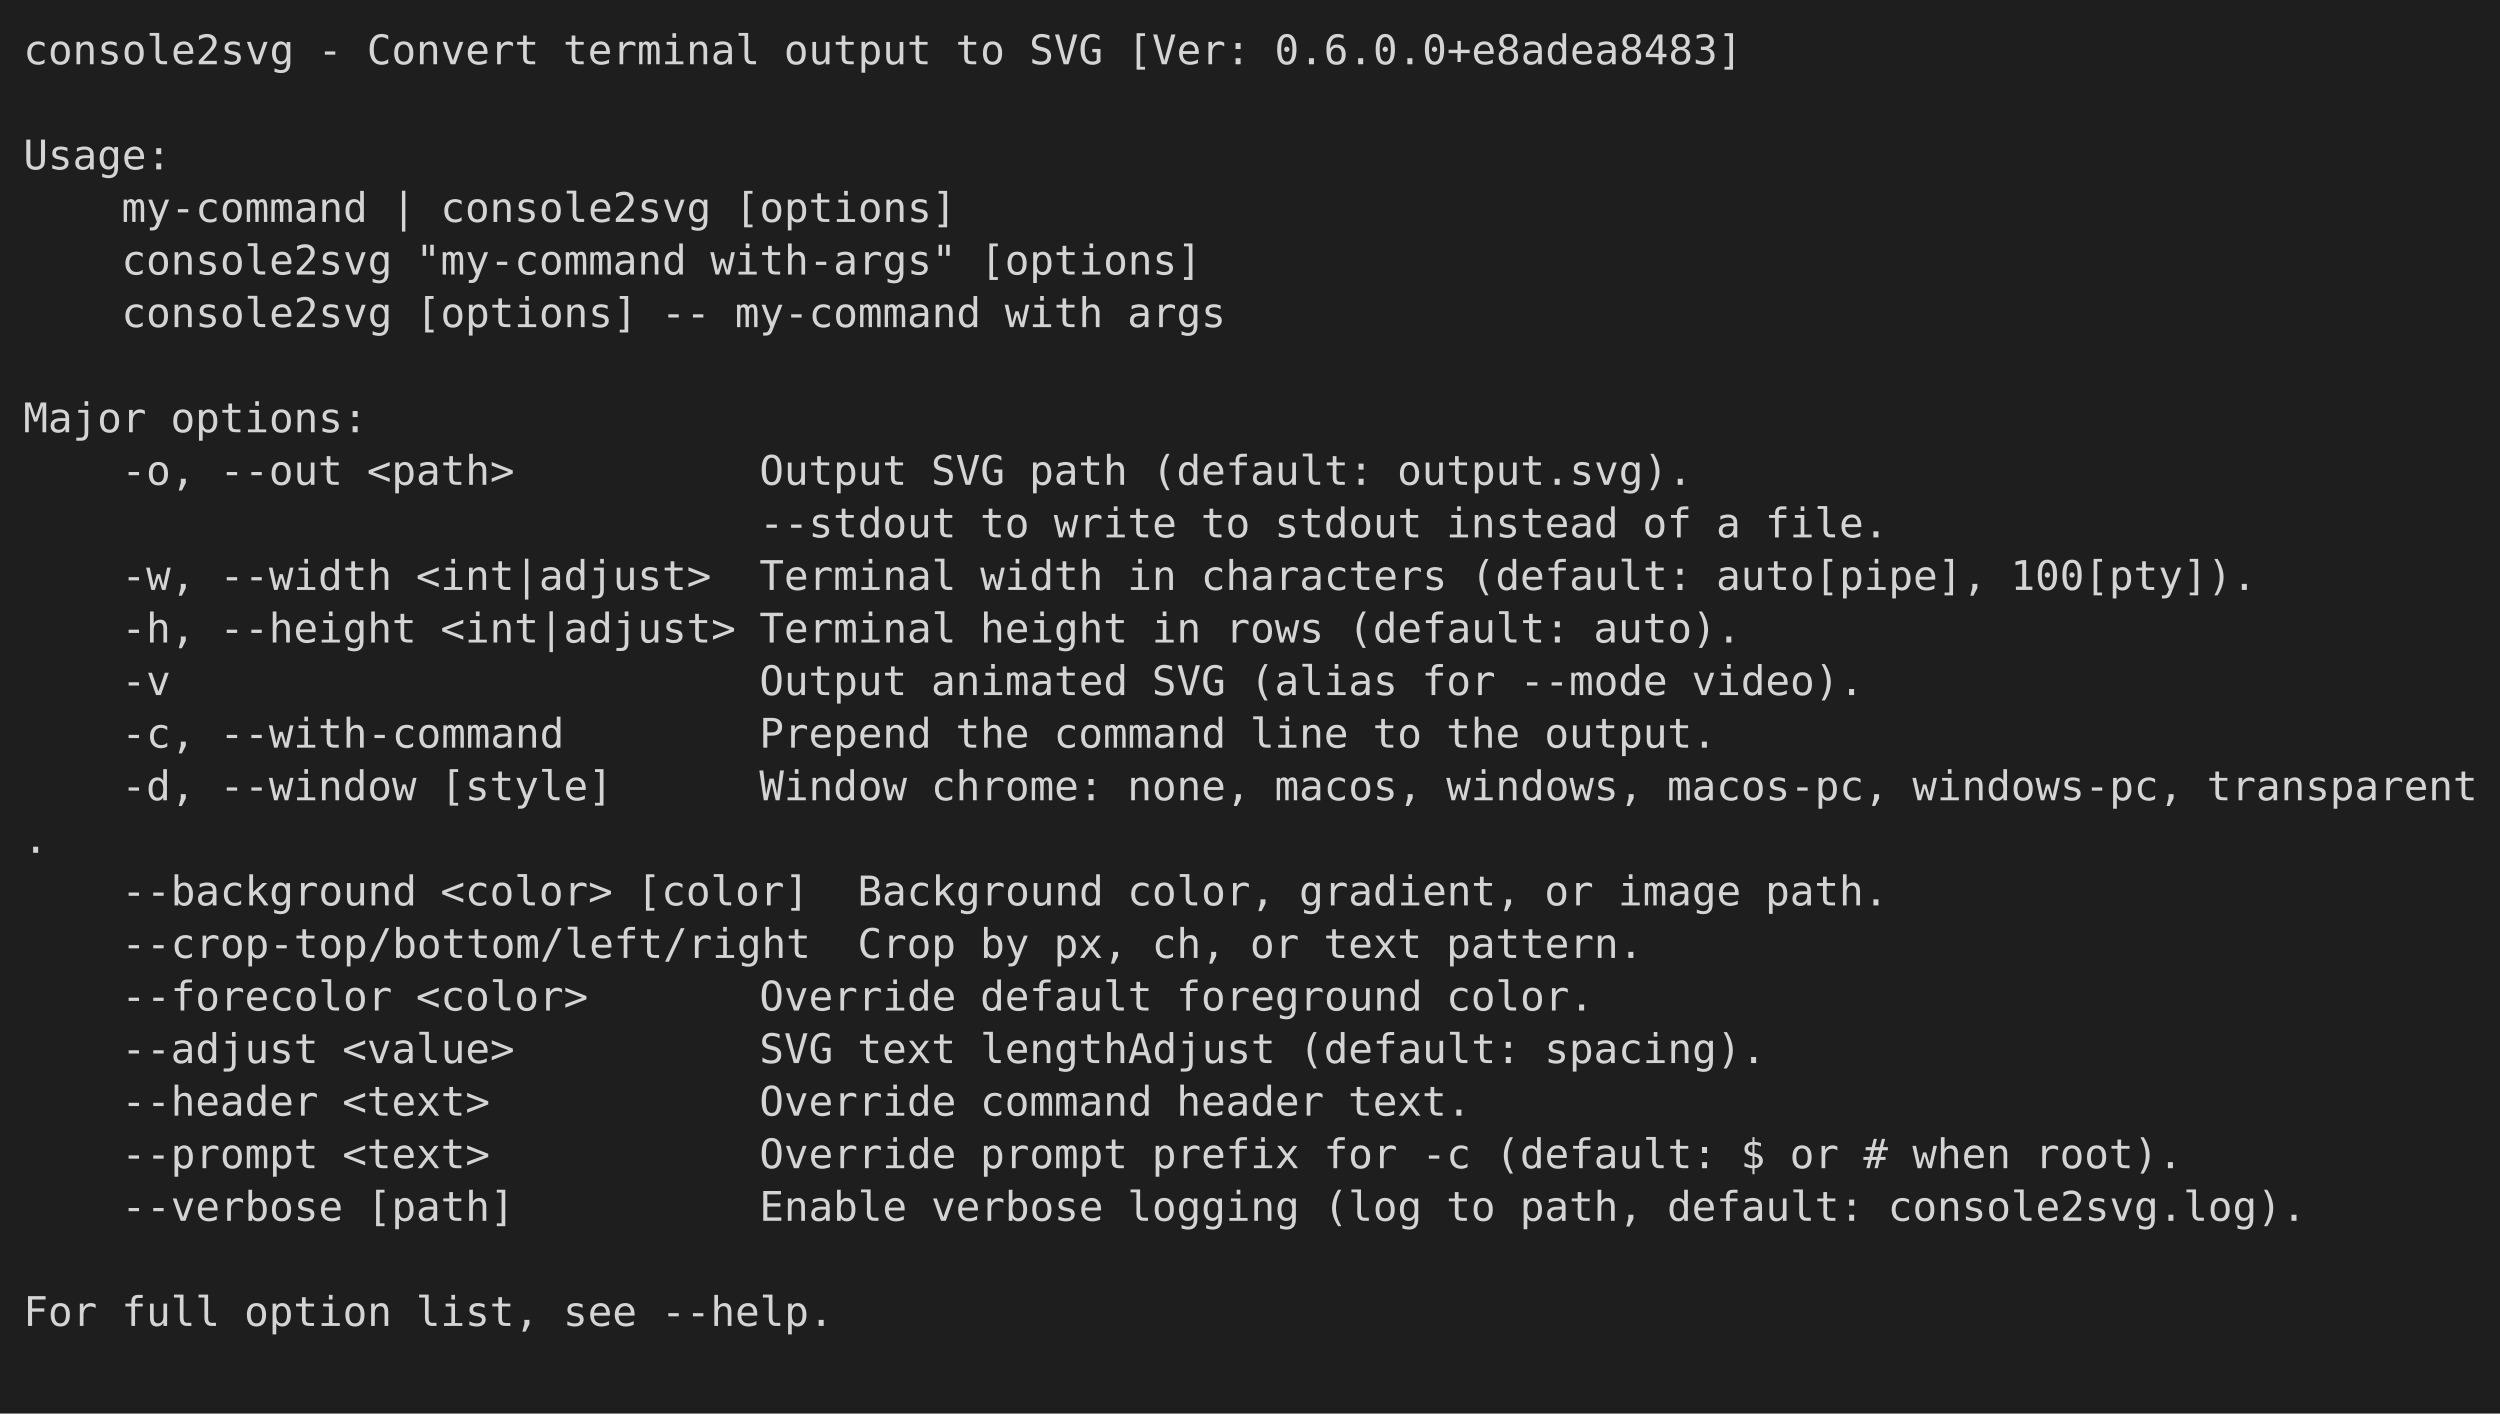
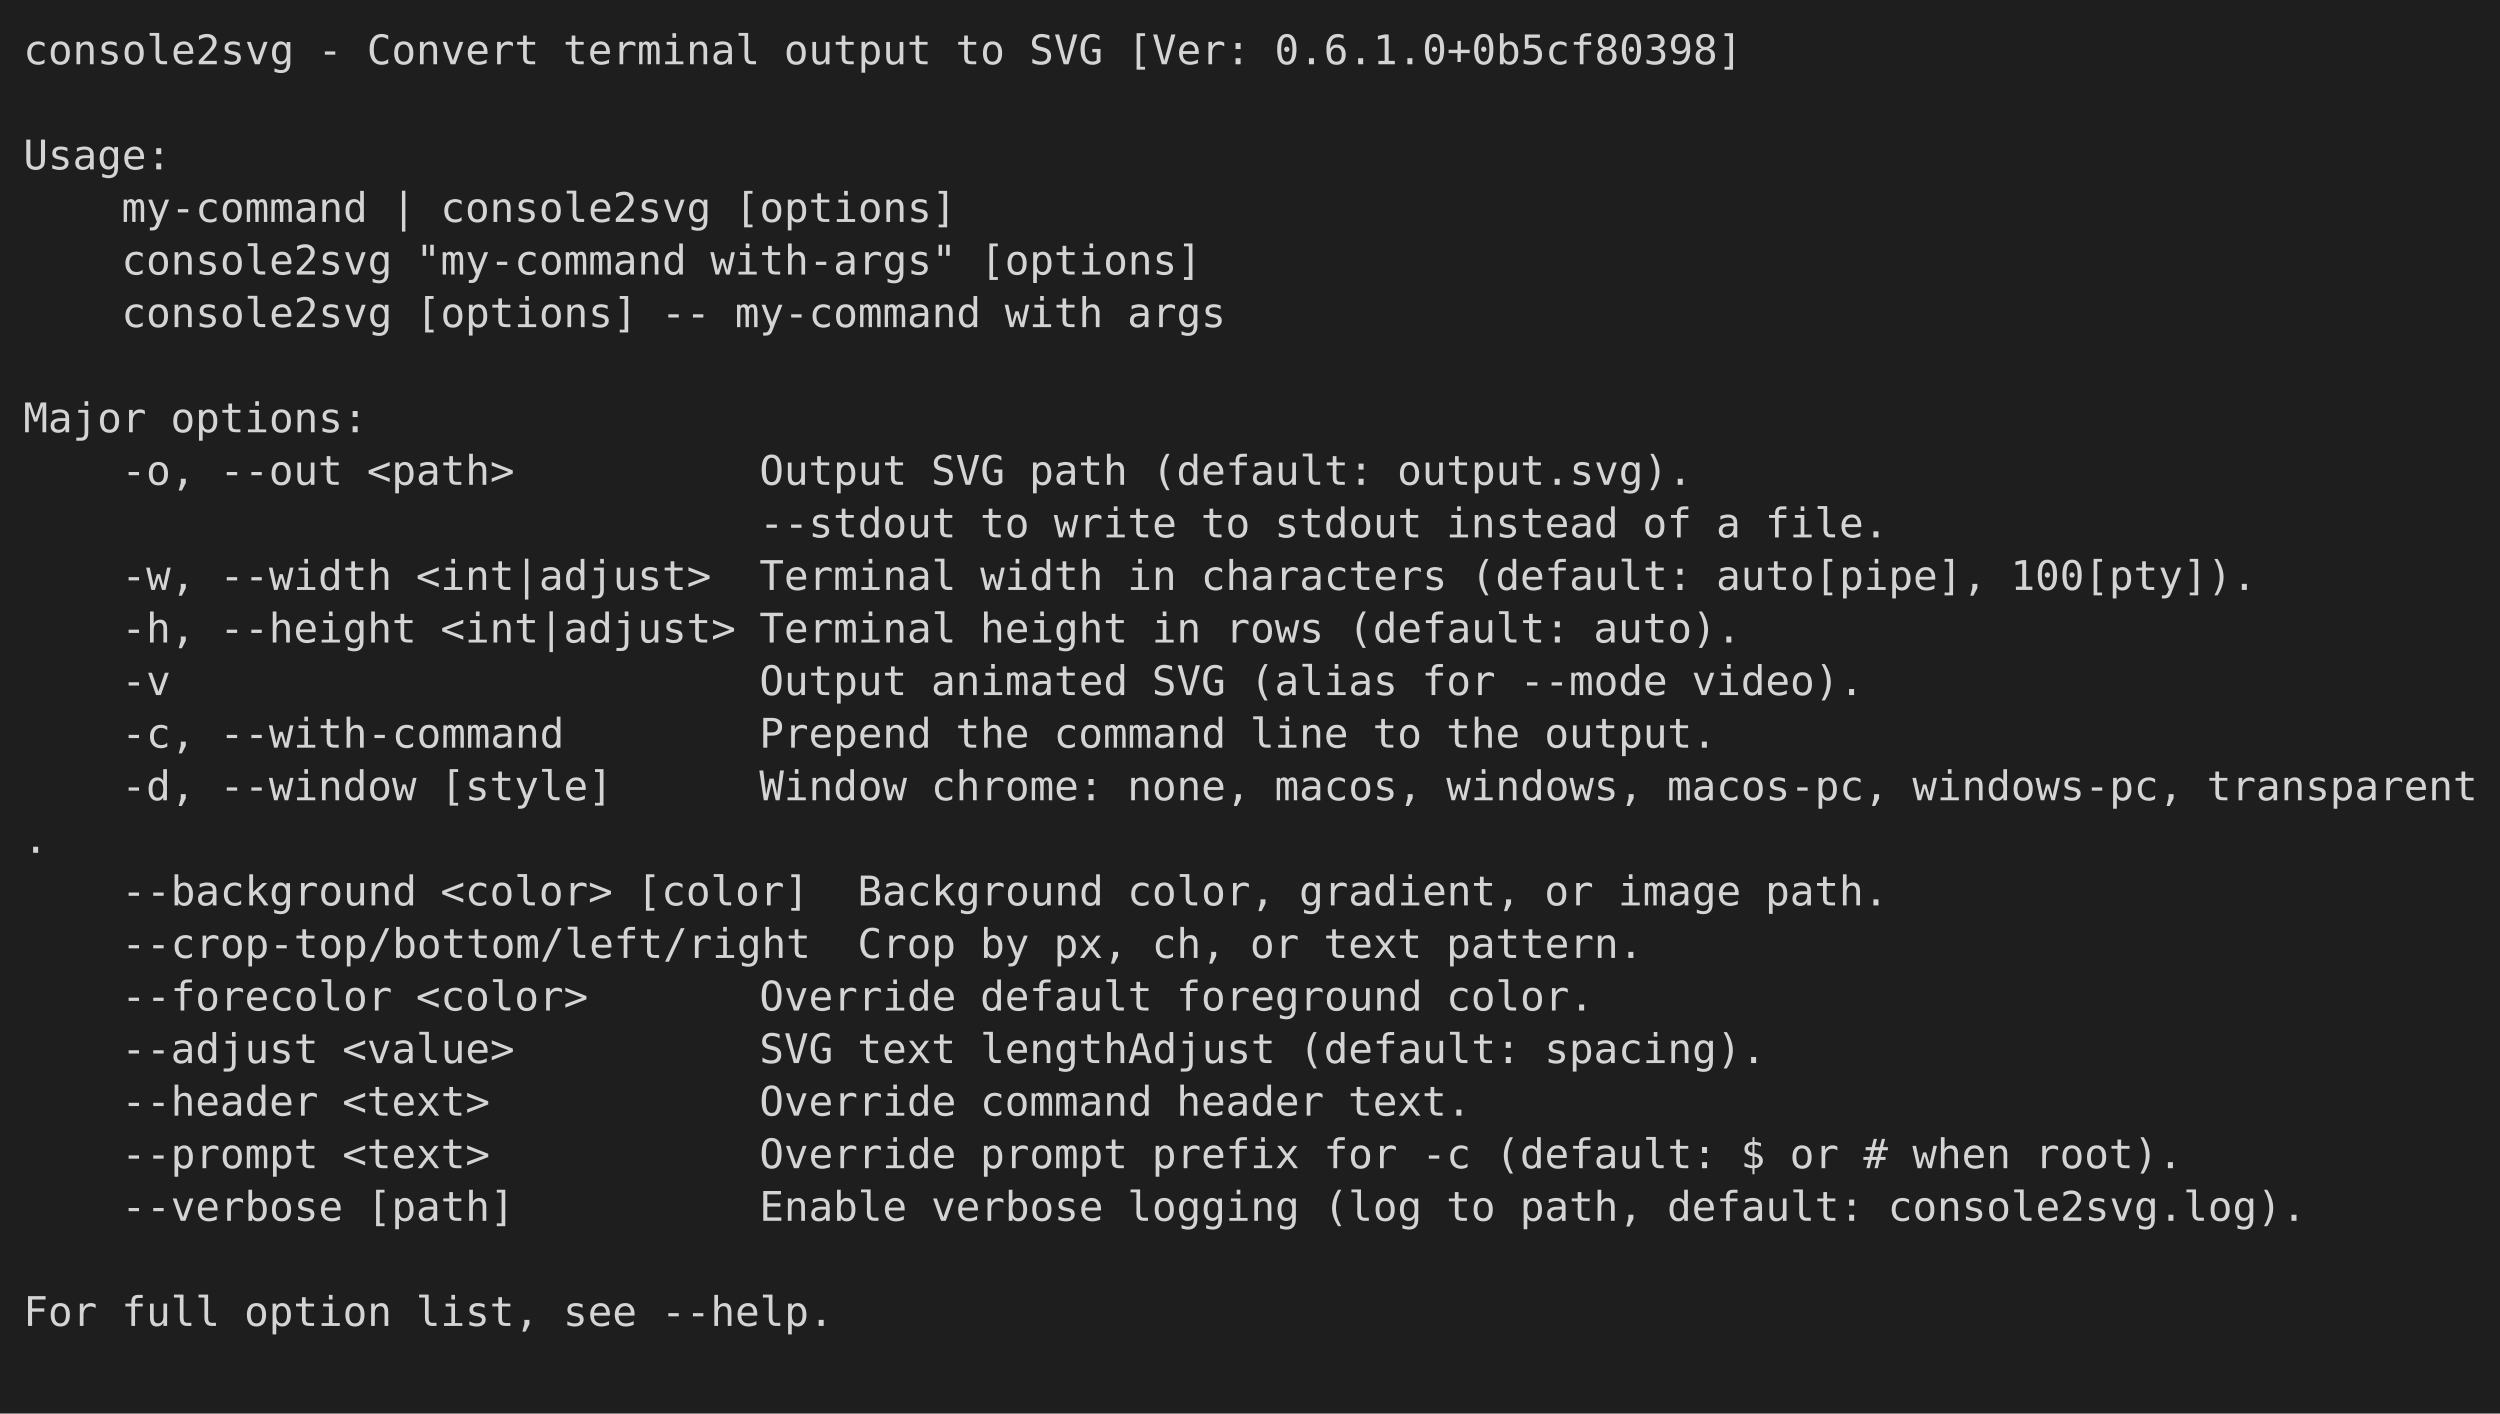
<svg xmlns="http://www.w3.org/2000/svg" viewBox="0 0 856 484" role="img" aria-label="console2svg output">
  <style>
.crt {
  font-family: ui-monospace,"Cascadia Mono","Segoe UI Mono","SFMono-Regular",Menlo,monospace;
  font-size: 14px;
}
text {
  dominant-baseline: alphabetic;
}
.bg {
  shape-rendering: crispEdges;
}
</style>
  <rect x="0" y="0" width="856" height="484" fill="#1e1e1e" />
  <g transform="translate(8 8)">
    <rect width="840" height="468" fill="#1e1e1e" />
    <text class="crt" x="0" y="14" fill="#d4d4d4" textLength="92.4" lengthAdjust="spacing">console2svg</text>
    <text class="crt" x="100.8" y="14" fill="#d4d4d4" textLength="8.4" lengthAdjust="spacing">-</text>
    <text class="crt" x="117.6" y="14" fill="#d4d4d4" textLength="58.8" lengthAdjust="spacing">Convert</text>
    <text class="crt" x="184.8" y="14" fill="#d4d4d4" textLength="67.2" lengthAdjust="spacing">terminal</text>
    <text class="crt" x="260.4" y="14" fill="#d4d4d4" textLength="50.4" lengthAdjust="spacing">output</text>
    <text class="crt" x="319.2" y="14" fill="#d4d4d4" textLength="16.8" lengthAdjust="spacing">to</text>
    <text class="crt" x="344.4" y="14" fill="#d4d4d4" textLength="25.2" lengthAdjust="spacing">SVG</text>
    <text class="crt" x="378" y="14" fill="#d4d4d4" textLength="42" lengthAdjust="spacing">[Ver:</text>
-     <text class="crt" x="428.4" y="14" fill="#d4d4d4" textLength="159.6" lengthAdjust="spacing">0.6.0.0+e8adea8483]</text>
+     <text class="crt" x="428.4" y="14" fill="#d4d4d4" textLength="159.6" lengthAdjust="spacing">0.6.1.0+0b5cf80398]</text>
    <text class="crt" x="0" y="50" fill="#d4d4d4" textLength="50.4" lengthAdjust="spacing">Usage:</text>
    <text class="crt" x="33.6" y="68" fill="#d4d4d4" textLength="84" lengthAdjust="spacing">my-command</text>
    <text class="crt" x="126" y="68" fill="#d4d4d4" textLength="8.4" lengthAdjust="spacing">|</text>
    <text class="crt" x="142.8" y="68" fill="#d4d4d4" textLength="92.4" lengthAdjust="spacing">console2svg</text>
    <text class="crt" x="243.6" y="68" fill="#d4d4d4" textLength="75.6" lengthAdjust="spacing">[options]</text>
    <text class="crt" x="33.6" y="86" fill="#d4d4d4" textLength="92.4" lengthAdjust="spacing">console2svg</text>
    <text class="crt" x="134.4" y="86" fill="#d4d4d4" textLength="92.4" lengthAdjust="spacing">"my-command</text>
    <text class="crt" x="235.2" y="86" fill="#d4d4d4" textLength="84" lengthAdjust="spacing">with-args"</text>
    <text class="crt" x="327.6" y="86" fill="#d4d4d4" textLength="75.6" lengthAdjust="spacing">[options]</text>
    <text class="crt" x="33.6" y="104" fill="#d4d4d4" textLength="92.4" lengthAdjust="spacing">console2svg</text>
    <text class="crt" x="134.4" y="104" fill="#d4d4d4" textLength="75.6" lengthAdjust="spacing">[options]</text>
    <text class="crt" x="218.4" y="104" fill="#d4d4d4" textLength="16.8" lengthAdjust="spacing">--</text>
    <text class="crt" x="243.6" y="104" fill="#d4d4d4" textLength="84" lengthAdjust="spacing">my-command</text>
    <text class="crt" x="336" y="104" fill="#d4d4d4" textLength="33.6" lengthAdjust="spacing">with</text>
    <text class="crt" x="378" y="104" fill="#d4d4d4" textLength="33.6" lengthAdjust="spacing">args</text>
    <text class="crt" x="0" y="140" fill="#d4d4d4" textLength="42" lengthAdjust="spacing">Major</text>
    <text class="crt" x="50.4" y="140" fill="#d4d4d4" textLength="67.2" lengthAdjust="spacing">options:</text>
    <text class="crt" x="33.6" y="158" fill="#d4d4d4" textLength="25.2" lengthAdjust="spacing">-o,</text>
    <text class="crt" x="67.2" y="158" fill="#d4d4d4" textLength="42" lengthAdjust="spacing">--out</text>
    <text class="crt" x="117.6" y="158" fill="#d4d4d4" textLength="50.4" lengthAdjust="spacing">&lt;path&gt;</text>
    <text class="crt" x="252" y="158" fill="#d4d4d4" textLength="50.4" lengthAdjust="spacing">Output</text>
    <text class="crt" x="310.8" y="158" fill="#d4d4d4" textLength="25.2" lengthAdjust="spacing">SVG</text>
    <text class="crt" x="344.4" y="158" fill="#d4d4d4" textLength="33.6" lengthAdjust="spacing">path</text>
    <text class="crt" x="386.4" y="158" fill="#d4d4d4" textLength="75.6" lengthAdjust="spacing">(default:</text>
    <text class="crt" x="470.4" y="158" fill="#d4d4d4" textLength="100.8" lengthAdjust="spacing">output.svg).</text>
    <text class="crt" x="252" y="176" fill="#d4d4d4" textLength="67.2" lengthAdjust="spacing">--stdout</text>
    <text class="crt" x="327.6" y="176" fill="#d4d4d4" textLength="16.8" lengthAdjust="spacing">to</text>
    <text class="crt" x="352.8" y="176" fill="#d4d4d4" textLength="42" lengthAdjust="spacing">write</text>
    <text class="crt" x="403.2" y="176" fill="#d4d4d4" textLength="16.8" lengthAdjust="spacing">to</text>
    <text class="crt" x="428.4" y="176" fill="#d4d4d4" textLength="50.4" lengthAdjust="spacing">stdout</text>
    <text class="crt" x="487.2" y="176" fill="#d4d4d4" textLength="58.8" lengthAdjust="spacing">instead</text>
    <text class="crt" x="554.4" y="176" fill="#d4d4d4" textLength="16.8" lengthAdjust="spacing">of</text>
    <text class="crt" x="579.6" y="176" fill="#d4d4d4" textLength="8.4" lengthAdjust="spacing">a</text>
    <text class="crt" x="596.4" y="176" fill="#d4d4d4" textLength="42" lengthAdjust="spacing">file.</text>
    <text class="crt" x="33.6" y="194" fill="#d4d4d4" textLength="25.2" lengthAdjust="spacing">-w,</text>
    <text class="crt" x="67.2" y="194" fill="#d4d4d4" textLength="58.8" lengthAdjust="spacing">--width</text>
    <text class="crt" x="134.4" y="194" fill="#d4d4d4" textLength="100.8" lengthAdjust="spacing">&lt;int|adjust&gt;</text>
    <text class="crt" x="252" y="194" fill="#d4d4d4" textLength="67.2" lengthAdjust="spacing">Terminal</text>
    <text class="crt" x="327.6" y="194" fill="#d4d4d4" textLength="42" lengthAdjust="spacing">width</text>
    <text class="crt" x="378" y="194" fill="#d4d4d4" textLength="16.8" lengthAdjust="spacing">in</text>
    <text class="crt" x="403.2" y="194" fill="#d4d4d4" textLength="84" lengthAdjust="spacing">characters</text>
    <text class="crt" x="495.6" y="194" fill="#d4d4d4" textLength="75.6" lengthAdjust="spacing">(default:</text>
    <text class="crt" x="579.6" y="194" fill="#d4d4d4" textLength="92.4" lengthAdjust="spacing">auto[pipe],</text>
    <text class="crt" x="680.4" y="194" fill="#d4d4d4" textLength="84" lengthAdjust="spacing">100[pty]).</text>
    <text class="crt" x="33.6" y="212" fill="#d4d4d4" textLength="25.2" lengthAdjust="spacing">-h,</text>
    <text class="crt" x="67.2" y="212" fill="#d4d4d4" textLength="67.2" lengthAdjust="spacing">--height</text>
    <text class="crt" x="142.8" y="212" fill="#d4d4d4" textLength="100.8" lengthAdjust="spacing">&lt;int|adjust&gt;</text>
    <text class="crt" x="252" y="212" fill="#d4d4d4" textLength="67.2" lengthAdjust="spacing">Terminal</text>
    <text class="crt" x="327.6" y="212" fill="#d4d4d4" textLength="50.4" lengthAdjust="spacing">height</text>
    <text class="crt" x="386.4" y="212" fill="#d4d4d4" textLength="16.8" lengthAdjust="spacing">in</text>
    <text class="crt" x="411.6" y="212" fill="#d4d4d4" textLength="33.6" lengthAdjust="spacing">rows</text>
    <text class="crt" x="453.6" y="212" fill="#d4d4d4" textLength="75.6" lengthAdjust="spacing">(default:</text>
    <text class="crt" x="537.6" y="212" fill="#d4d4d4" textLength="50.4" lengthAdjust="spacing">auto).</text>
    <text class="crt" x="33.6" y="230" fill="#d4d4d4" textLength="16.8" lengthAdjust="spacing">-v</text>
    <text class="crt" x="252" y="230" fill="#d4d4d4" textLength="50.4" lengthAdjust="spacing">Output</text>
    <text class="crt" x="310.8" y="230" fill="#d4d4d4" textLength="67.2" lengthAdjust="spacing">animated</text>
    <text class="crt" x="386.4" y="230" fill="#d4d4d4" textLength="25.2" lengthAdjust="spacing">SVG</text>
    <text class="crt" x="420" y="230" fill="#d4d4d4" textLength="50.4" lengthAdjust="spacing">(alias</text>
    <text class="crt" x="478.8" y="230" fill="#d4d4d4" textLength="25.2" lengthAdjust="spacing">for</text>
    <text class="crt" x="512.4" y="230" fill="#d4d4d4" textLength="50.4" lengthAdjust="spacing">--mode</text>
    <text class="crt" x="571.2" y="230" fill="#d4d4d4" textLength="58.8" lengthAdjust="spacing">video).</text>
    <text class="crt" x="33.6" y="248" fill="#d4d4d4" textLength="25.2" lengthAdjust="spacing">-c,</text>
    <text class="crt" x="67.2" y="248" fill="#d4d4d4" textLength="117.6" lengthAdjust="spacing">--with-command</text>
    <text class="crt" x="252" y="248" fill="#d4d4d4" textLength="58.8" lengthAdjust="spacing">Prepend</text>
    <text class="crt" x="319.2" y="248" fill="#d4d4d4" textLength="25.2" lengthAdjust="spacing">the</text>
    <text class="crt" x="352.8" y="248" fill="#d4d4d4" textLength="58.8" lengthAdjust="spacing">command</text>
    <text class="crt" x="420" y="248" fill="#d4d4d4" textLength="33.6" lengthAdjust="spacing">line</text>
    <text class="crt" x="462" y="248" fill="#d4d4d4" textLength="16.8" lengthAdjust="spacing">to</text>
    <text class="crt" x="487.2" y="248" fill="#d4d4d4" textLength="25.2" lengthAdjust="spacing">the</text>
    <text class="crt" x="520.8" y="248" fill="#d4d4d4" textLength="58.8" lengthAdjust="spacing">output.</text>
    <text class="crt" x="33.6" y="266" fill="#d4d4d4" textLength="25.2" lengthAdjust="spacing">-d,</text>
    <text class="crt" x="67.2" y="266" fill="#d4d4d4" textLength="67.2" lengthAdjust="spacing">--window</text>
    <text class="crt" x="142.8" y="266" fill="#d4d4d4" textLength="58.8" lengthAdjust="spacing">[style]</text>
    <text class="crt" x="252" y="266" fill="#d4d4d4" textLength="50.4" lengthAdjust="spacing">Window</text>
    <text class="crt" x="310.8" y="266" fill="#d4d4d4" textLength="58.8" lengthAdjust="spacing">chrome:</text>
    <text class="crt" x="378" y="266" fill="#d4d4d4" textLength="42" lengthAdjust="spacing">none,</text>
    <text class="crt" x="428.4" y="266" fill="#d4d4d4" textLength="50.4" lengthAdjust="spacing">macos,</text>
    <text class="crt" x="487.2" y="266" fill="#d4d4d4" textLength="67.2" lengthAdjust="spacing">windows,</text>
    <text class="crt" x="562.8" y="266" fill="#d4d4d4" textLength="75.6" lengthAdjust="spacing">macos-pc,</text>
    <text class="crt" x="646.8" y="266" fill="#d4d4d4" textLength="92.4" lengthAdjust="spacing">windows-pc,</text>
    <text class="crt" x="747.6" y="266" fill="#d4d4d4" textLength="92.4" lengthAdjust="spacing">transparent</text>
    <text class="crt" x="0" y="284" fill="#d4d4d4" textLength="8.4" lengthAdjust="spacing">.</text>
    <text class="crt" x="33.6" y="302" fill="#d4d4d4" textLength="100.8" lengthAdjust="spacing">--background</text>
    <text class="crt" x="142.8" y="302" fill="#d4d4d4" textLength="58.8" lengthAdjust="spacing">&lt;color&gt;</text>
    <text class="crt" x="210" y="302" fill="#d4d4d4" textLength="58.8" lengthAdjust="spacing">[color]</text>
    <text class="crt" x="285.6" y="302" fill="#d4d4d4" textLength="84" lengthAdjust="spacing">Background</text>
    <text class="crt" x="378" y="302" fill="#d4d4d4" textLength="50.4" lengthAdjust="spacing">color,</text>
    <text class="crt" x="436.8" y="302" fill="#d4d4d4" textLength="75.6" lengthAdjust="spacing">gradient,</text>
    <text class="crt" x="520.8" y="302" fill="#d4d4d4" textLength="16.8" lengthAdjust="spacing">or</text>
    <text class="crt" x="546" y="302" fill="#d4d4d4" textLength="42" lengthAdjust="spacing">image</text>
    <text class="crt" x="596.4" y="302" fill="#d4d4d4" textLength="42" lengthAdjust="spacing">path.</text>
    <text class="crt" x="33.6" y="320" fill="#d4d4d4" textLength="235.2" lengthAdjust="spacing">--crop-top/bottom/left/right</text>
    <text class="crt" x="285.6" y="320" fill="#d4d4d4" textLength="33.6" lengthAdjust="spacing">Crop</text>
    <text class="crt" x="327.6" y="320" fill="#d4d4d4" textLength="16.8" lengthAdjust="spacing">by</text>
    <text class="crt" x="352.8" y="320" fill="#d4d4d4" textLength="25.2" lengthAdjust="spacing">px,</text>
    <text class="crt" x="386.4" y="320" fill="#d4d4d4" textLength="25.2" lengthAdjust="spacing">ch,</text>
    <text class="crt" x="420" y="320" fill="#d4d4d4" textLength="16.8" lengthAdjust="spacing">or</text>
    <text class="crt" x="445.2" y="320" fill="#d4d4d4" textLength="33.6" lengthAdjust="spacing">text</text>
    <text class="crt" x="487.2" y="320" fill="#d4d4d4" textLength="67.2" lengthAdjust="spacing">pattern.</text>
    <text class="crt" x="33.6" y="338" fill="#d4d4d4" textLength="92.4" lengthAdjust="spacing">--forecolor</text>
    <text class="crt" x="134.4" y="338" fill="#d4d4d4" textLength="58.8" lengthAdjust="spacing">&lt;color&gt;</text>
    <text class="crt" x="252" y="338" fill="#d4d4d4" textLength="67.2" lengthAdjust="spacing">Override</text>
    <text class="crt" x="327.6" y="338" fill="#d4d4d4" textLength="58.8" lengthAdjust="spacing">default</text>
    <text class="crt" x="394.8" y="338" fill="#d4d4d4" textLength="84" lengthAdjust="spacing">foreground</text>
    <text class="crt" x="487.2" y="338" fill="#d4d4d4" textLength="50.4" lengthAdjust="spacing">color.</text>
    <text class="crt" x="33.6" y="356" fill="#d4d4d4" textLength="67.2" lengthAdjust="spacing">--adjust</text>
    <text class="crt" x="109.2" y="356" fill="#d4d4d4" textLength="58.8" lengthAdjust="spacing">&lt;value&gt;</text>
    <text class="crt" x="252" y="356" fill="#d4d4d4" textLength="25.2" lengthAdjust="spacing">SVG</text>
    <text class="crt" x="285.6" y="356" fill="#d4d4d4" textLength="33.6" lengthAdjust="spacing">text</text>
    <text class="crt" x="327.6" y="356" fill="#d4d4d4" textLength="100.8" lengthAdjust="spacing">lengthAdjust</text>
    <text class="crt" x="436.8" y="356" fill="#d4d4d4" textLength="75.6" lengthAdjust="spacing">(default:</text>
    <text class="crt" x="520.8" y="356" fill="#d4d4d4" textLength="75.6" lengthAdjust="spacing">spacing).</text>
    <text class="crt" x="33.6" y="374" fill="#d4d4d4" textLength="67.2" lengthAdjust="spacing">--header</text>
    <text class="crt" x="109.2" y="374" fill="#d4d4d4" textLength="50.4" lengthAdjust="spacing">&lt;text&gt;</text>
    <text class="crt" x="252" y="374" fill="#d4d4d4" textLength="67.2" lengthAdjust="spacing">Override</text>
    <text class="crt" x="327.6" y="374" fill="#d4d4d4" textLength="58.8" lengthAdjust="spacing">command</text>
    <text class="crt" x="394.8" y="374" fill="#d4d4d4" textLength="50.4" lengthAdjust="spacing">header</text>
    <text class="crt" x="453.6" y="374" fill="#d4d4d4" textLength="42" lengthAdjust="spacing">text.</text>
    <text class="crt" x="33.6" y="392" fill="#d4d4d4" textLength="67.2" lengthAdjust="spacing">--prompt</text>
    <text class="crt" x="109.2" y="392" fill="#d4d4d4" textLength="50.4" lengthAdjust="spacing">&lt;text&gt;</text>
    <text class="crt" x="252" y="392" fill="#d4d4d4" textLength="67.2" lengthAdjust="spacing">Override</text>
    <text class="crt" x="327.6" y="392" fill="#d4d4d4" textLength="50.4" lengthAdjust="spacing">prompt</text>
    <text class="crt" x="386.4" y="392" fill="#d4d4d4" textLength="50.4" lengthAdjust="spacing">prefix</text>
    <text class="crt" x="445.2" y="392" fill="#d4d4d4" textLength="25.2" lengthAdjust="spacing">for</text>
    <text class="crt" x="478.8" y="392" fill="#d4d4d4" textLength="16.8" lengthAdjust="spacing">-c</text>
    <text class="crt" x="504" y="392" fill="#d4d4d4" textLength="75.6" lengthAdjust="spacing">(default:</text>
    <text class="crt" x="588" y="392" fill="#d4d4d4" textLength="8.4" lengthAdjust="spacing">$</text>
    <text class="crt" x="604.8" y="392" fill="#d4d4d4" textLength="16.8" lengthAdjust="spacing">or</text>
    <text class="crt" x="630" y="392" fill="#d4d4d4" textLength="8.4" lengthAdjust="spacing">#</text>
    <text class="crt" x="646.8" y="392" fill="#d4d4d4" textLength="33.6" lengthAdjust="spacing">when</text>
    <text class="crt" x="688.8" y="392" fill="#d4d4d4" textLength="50.4" lengthAdjust="spacing">root).</text>
    <text class="crt" x="33.6" y="410" fill="#d4d4d4" textLength="75.6" lengthAdjust="spacing">--verbose</text>
    <text class="crt" x="117.6" y="410" fill="#d4d4d4" textLength="50.4" lengthAdjust="spacing">[path]</text>
    <text class="crt" x="252" y="410" fill="#d4d4d4" textLength="50.4" lengthAdjust="spacing">Enable</text>
    <text class="crt" x="310.8" y="410" fill="#d4d4d4" textLength="58.8" lengthAdjust="spacing">verbose</text>
    <text class="crt" x="378" y="410" fill="#d4d4d4" textLength="58.8" lengthAdjust="spacing">logging</text>
    <text class="crt" x="445.2" y="410" fill="#d4d4d4" textLength="33.6" lengthAdjust="spacing">(log</text>
    <text class="crt" x="487.2" y="410" fill="#d4d4d4" textLength="16.8" lengthAdjust="spacing">to</text>
    <text class="crt" x="512.4" y="410" fill="#d4d4d4" textLength="42" lengthAdjust="spacing">path,</text>
    <text class="crt" x="562.8" y="410" fill="#d4d4d4" textLength="67.2" lengthAdjust="spacing">default:</text>
    <text class="crt" x="638.4" y="410" fill="#d4d4d4" textLength="142.8" lengthAdjust="spacing">console2svg.log).</text>
    <text class="crt" x="0" y="446" fill="#d4d4d4" textLength="25.2" lengthAdjust="spacing">For</text>
    <text class="crt" x="33.6" y="446" fill="#d4d4d4" textLength="33.6" lengthAdjust="spacing">full</text>
    <text class="crt" x="75.6" y="446" fill="#d4d4d4" textLength="50.4" lengthAdjust="spacing">option</text>
    <text class="crt" x="134.4" y="446" fill="#d4d4d4" textLength="42" lengthAdjust="spacing">list,</text>
    <text class="crt" x="184.8" y="446" fill="#d4d4d4" textLength="25.2" lengthAdjust="spacing">see</text>
    <text class="crt" x="218.4" y="446" fill="#d4d4d4" textLength="58.8" lengthAdjust="spacing">--help.</text>
  </g>
</svg>
